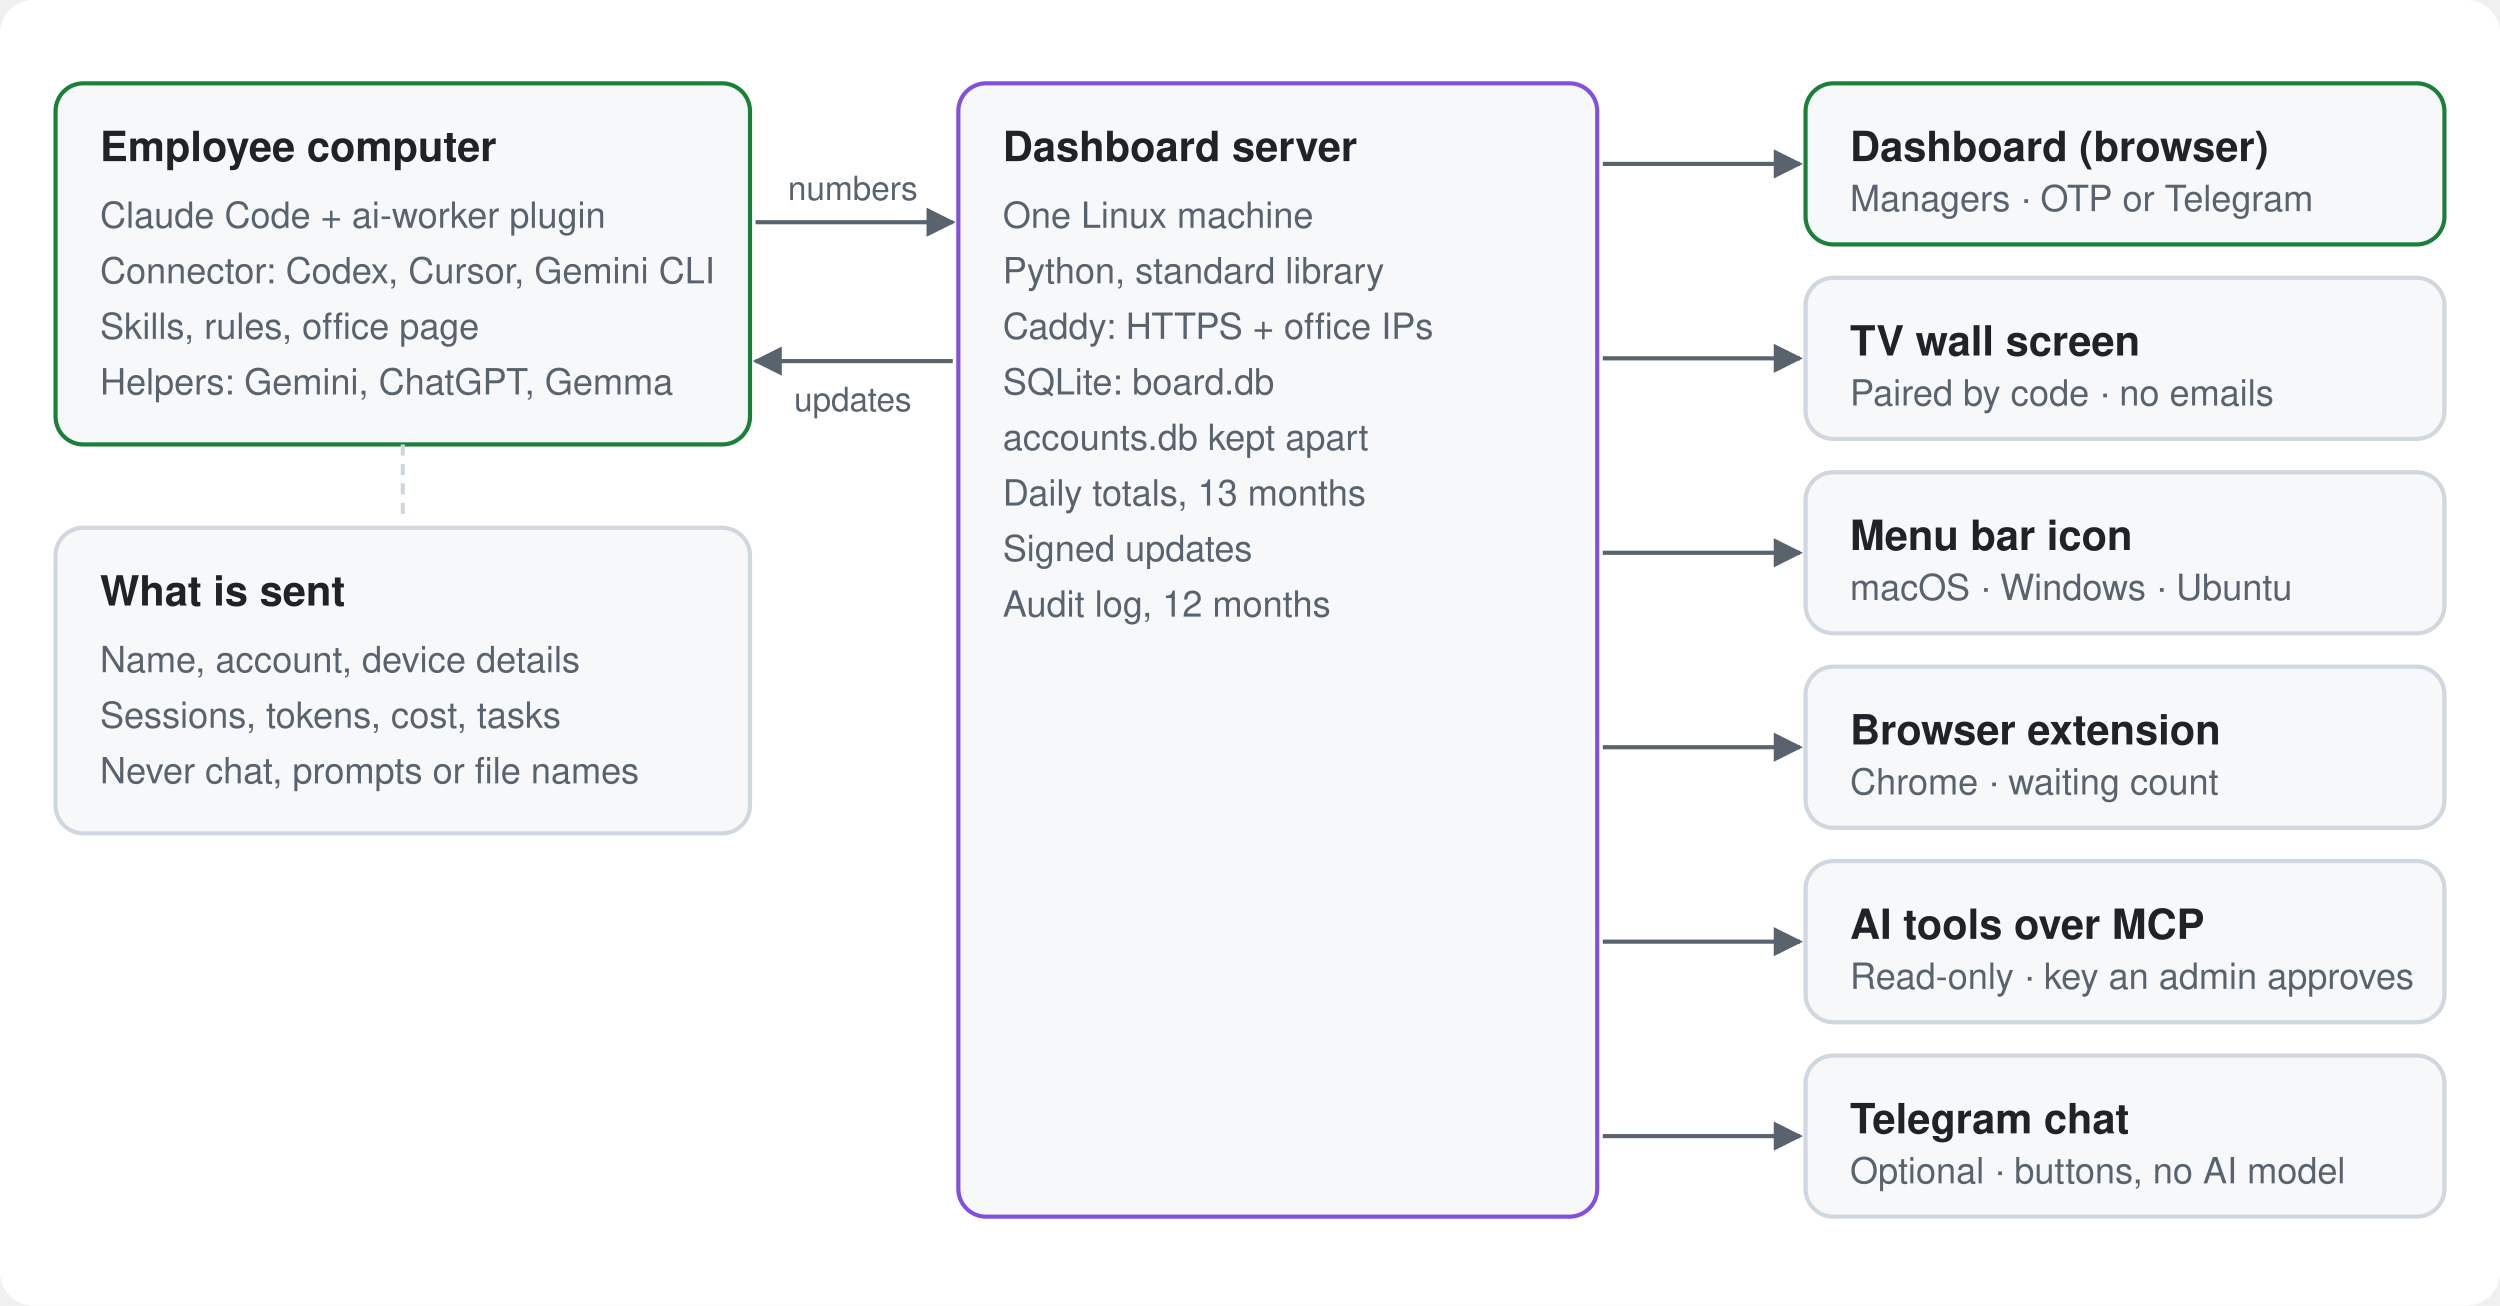
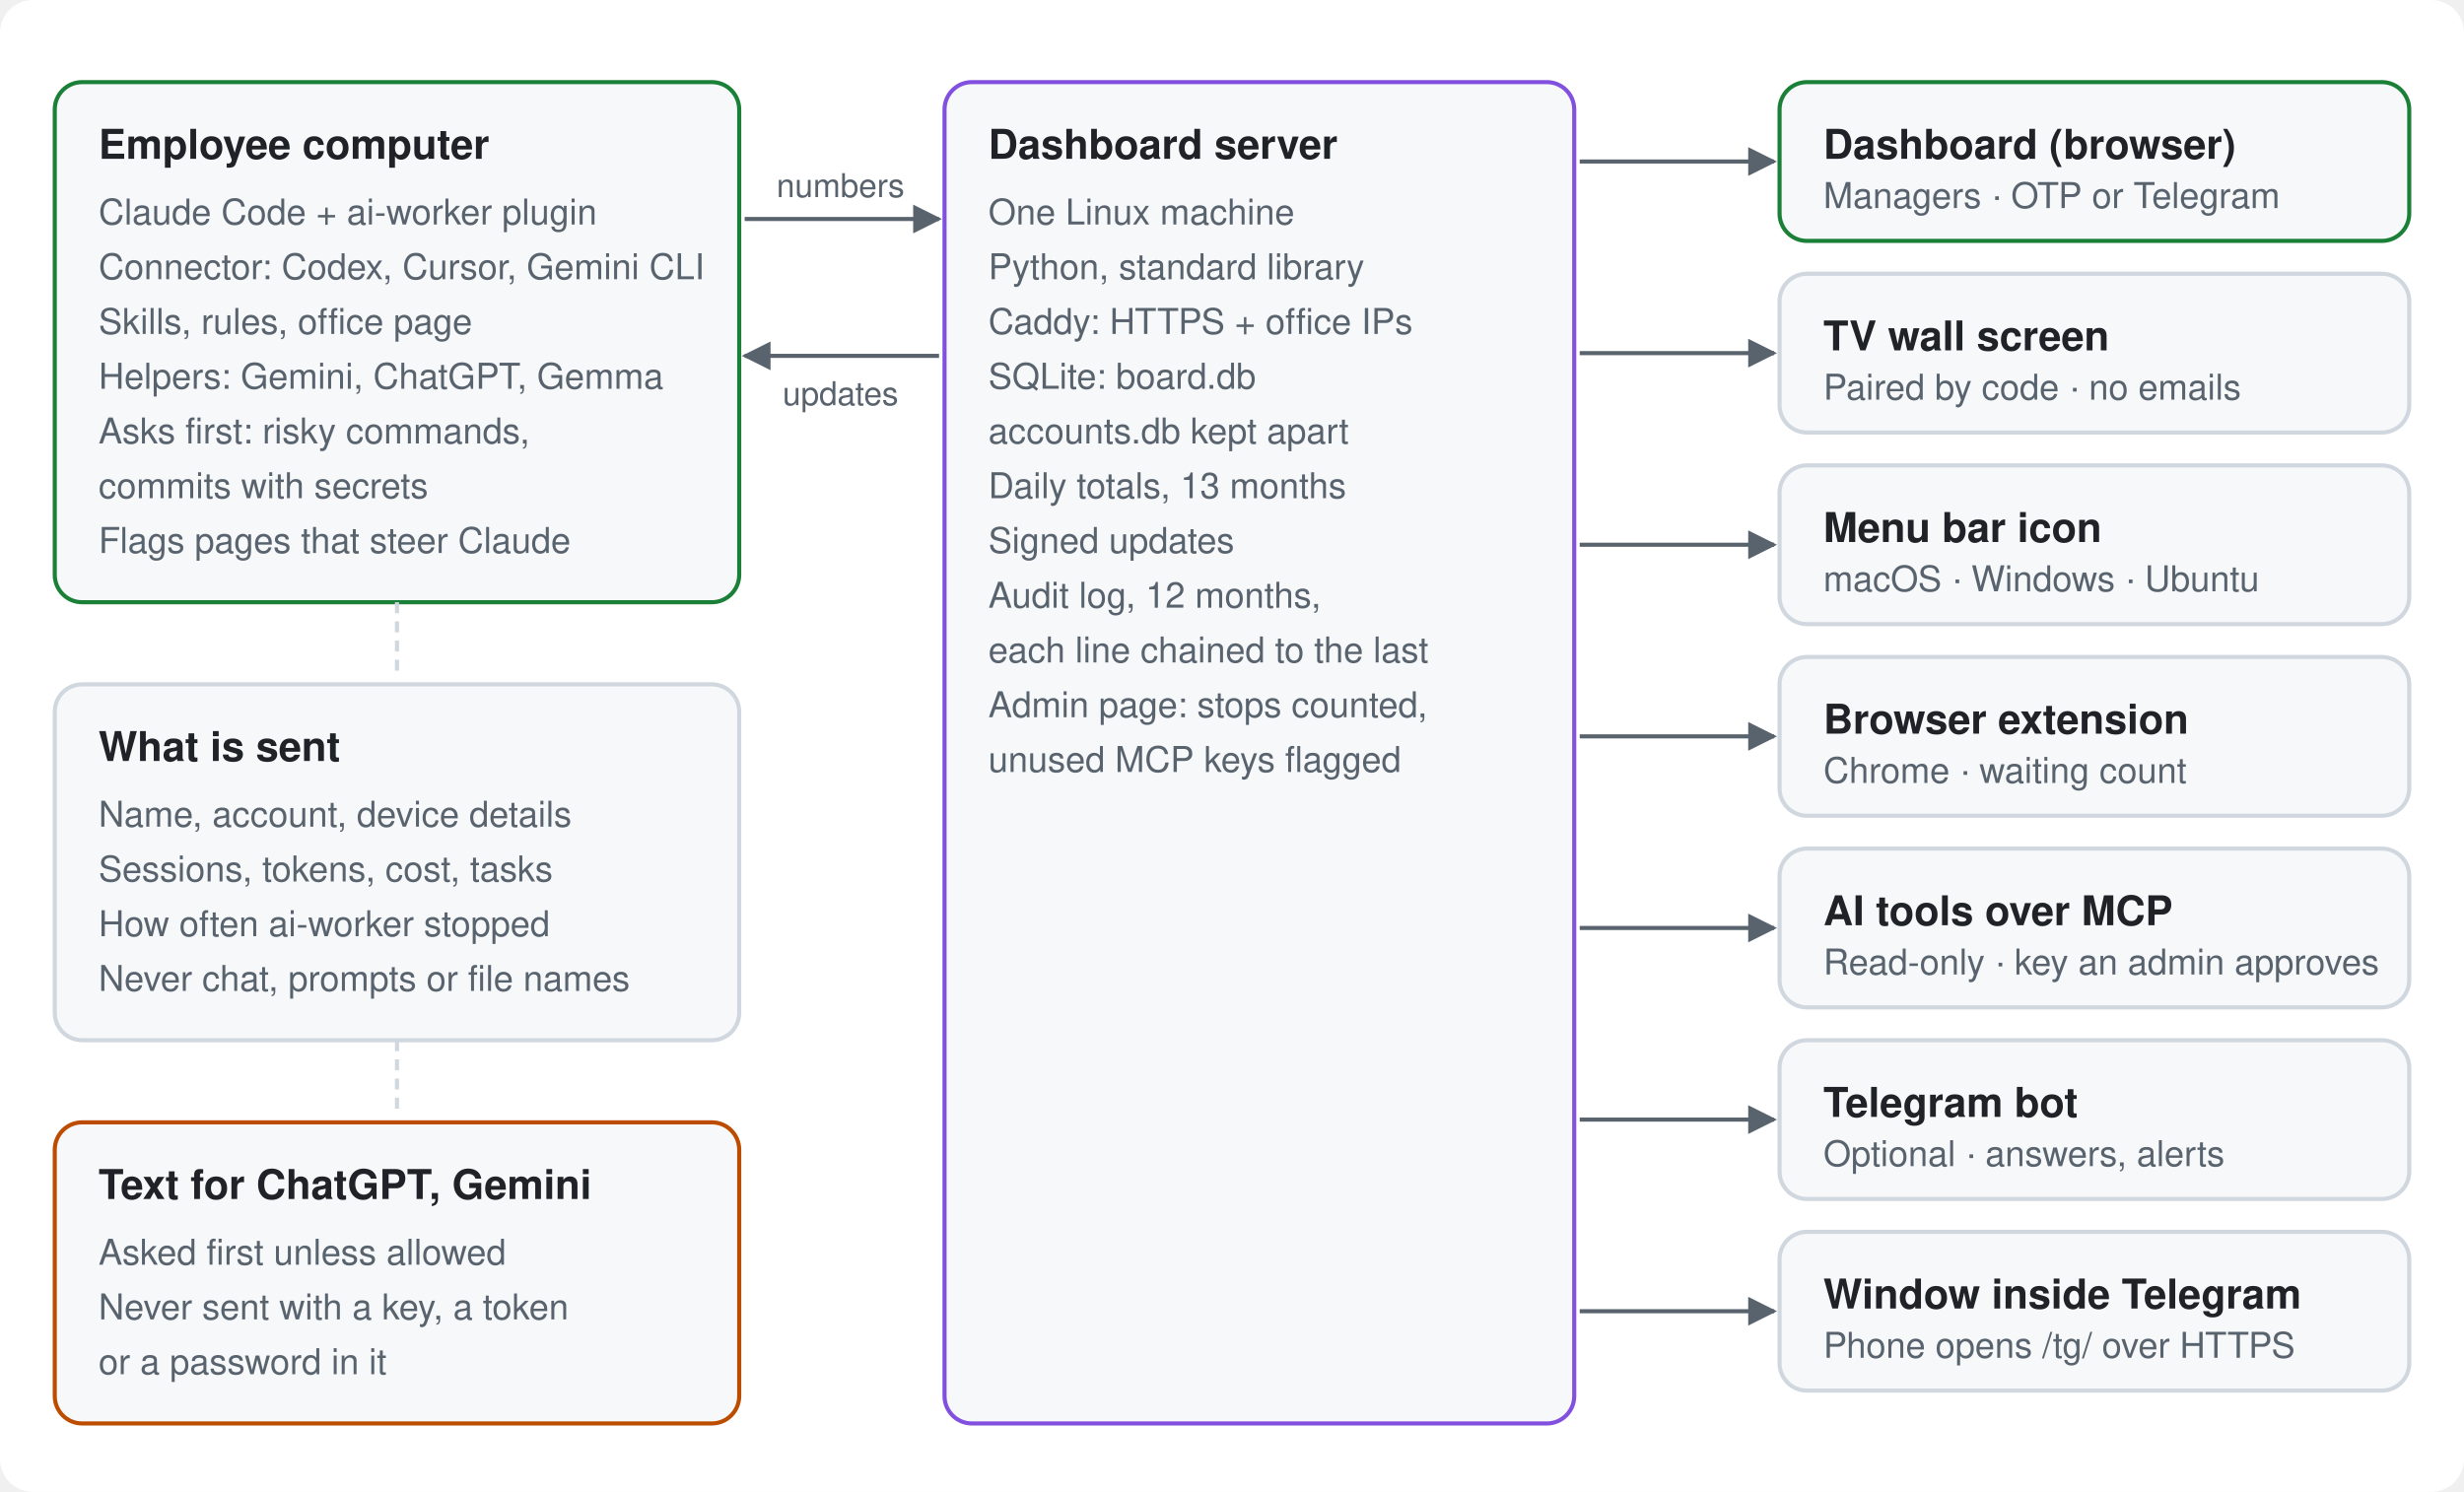
- <svg xmlns="http://www.w3.org/2000/svg" width="900" height="470" viewBox="0 0 900 470" font-family="-apple-system,Segoe UI,Helvetica,Arial,sans-serif">
+ <svg xmlns="http://www.w3.org/2000/svg" width="900" height="545" viewBox="0 0 900 545" font-family="-apple-system,Segoe UI,Helvetica,Arial,sans-serif">
  <defs>
    <marker id="a" viewBox="0 0 10 10" refX="9" refY="5" markerWidth="7" markerHeight="7" orient="auto">
      <path d="M0 0L10 5L0 10z" fill="#59636e" />
    </marker>
  </defs>
-   <rect width="900" height="470" rx="12" fill="#ffffff" />
-   <rect x="20" y="30" width="250" height="130" rx="10" fill="#f6f8fa" stroke="#1a7f37" stroke-width="1.5" />
+   <rect width="900" height="545" rx="12" fill="#ffffff" />
+   <rect x="20" y="30" width="250" height="190" rx="10" fill="#f6f8fa" stroke="#1a7f37" stroke-width="1.5" />
  <text x="36" y="58" font-size="15" font-weight="600" fill="#1f2328">Employee computer</text>
  <text x="36" y="82" font-size="13" fill="#59636e">Claude Code + ai-worker plugin</text>
  <text x="36" y="102" font-size="13" fill="#59636e">Connector: Codex, Cursor, Gemini CLI</text>
  <text x="36" y="122" font-size="13" fill="#59636e">Skills, rules, office page</text>
  <text x="36" y="142" font-size="13" fill="#59636e">Helpers: Gemini, ChatGPT, Gemma</text>
-   <rect x="20" y="190" width="250" height="110" rx="10" fill="#f6f8fa" stroke="#d0d7de" stroke-width="1.5" />
-   <text x="36" y="218" font-size="15" font-weight="600" fill="#1f2328">What is sent</text>
-   <text x="36" y="242" font-size="13" fill="#59636e">Name, account, device details</text>
-   <text x="36" y="262" font-size="13" fill="#59636e">Sessions, tokens, cost, tasks</text>
-   <text x="36" y="282" font-size="13" fill="#59636e">Never chat, prompts or file names</text>
-   <rect x="345" y="30" width="230" height="408" rx="10" fill="#f6f8fa" stroke="#8250df" stroke-width="1.5" />
+   <text x="36" y="162" font-size="13" fill="#59636e">Asks first: risky commands,</text>
+   <text x="36" y="182" font-size="13" fill="#59636e">commits with secrets</text>
+   <text x="36" y="202" font-size="13" fill="#59636e">Flags pages that steer Claude</text>
+   <line x1="145" y1="220" x2="145" y2="248" stroke="#d0d7de" stroke-width="1.5" stroke-dasharray="4 3" />
+   <rect x="20" y="250" width="250" height="130" rx="10" fill="#f6f8fa" stroke="#d0d7de" stroke-width="1.5" />
+   <text x="36" y="278" font-size="15" font-weight="600" fill="#1f2328">What is sent</text>
+   <text x="36" y="302" font-size="13" fill="#59636e">Name, account, device details</text>
+   <text x="36" y="322" font-size="13" fill="#59636e">Sessions, tokens, cost, tasks</text>
+   <text x="36" y="342" font-size="13" fill="#59636e">How often ai-worker stopped</text>
+   <text x="36" y="362" font-size="13" fill="#59636e">Never chat, prompts or file names</text>
+   <line x1="145" y1="380" x2="145" y2="408" stroke="#d0d7de" stroke-width="1.5" stroke-dasharray="4 3" />
+   <rect x="20" y="410" width="250" height="110" rx="10" fill="#f6f8fa" stroke="#bc4c00" stroke-width="1.5" />
+   <text x="36" y="438" font-size="15" font-weight="600" fill="#1f2328">Text for ChatGPT, Gemini</text>
+   <text x="36" y="462" font-size="13" fill="#59636e">Asked first unless allowed</text>
+   <text x="36" y="482" font-size="13" fill="#59636e">Never sent with a key, a token</text>
+   <text x="36" y="502" font-size="13" fill="#59636e">or a password in it</text>
+   <rect x="345" y="30" width="230" height="490" rx="10" fill="#f6f8fa" stroke="#8250df" stroke-width="1.5" />
  <text x="361" y="58" font-size="15" font-weight="600" fill="#1f2328">Dashboard server</text>
  <text x="361" y="82" font-size="13" fill="#59636e">One Linux machine</text>
  <text x="361" y="102" font-size="13" fill="#59636e">Python, standard library</text>
  <text x="361" y="122" font-size="13" fill="#59636e">Caddy: HTTPS + office IPs</text>
  <text x="361" y="142" font-size="13" fill="#59636e">SQLite: board.db</text>
  <text x="361" y="162" font-size="13" fill="#59636e">accounts.db kept apart</text>
  <text x="361" y="182" font-size="13" fill="#59636e">Daily totals, 13 months</text>
  <text x="361" y="202" font-size="13" fill="#59636e">Signed updates</text>
-   <text x="361" y="222" font-size="13" fill="#59636e">Audit log, 12 months</text>
+   <text x="361" y="222" font-size="13" fill="#59636e">Audit log, 12 months,</text>
+   <text x="361" y="242" font-size="13" fill="#59636e">each line chained to the last</text>
+   <text x="361" y="262" font-size="13" fill="#59636e">Admin page: stops counted,</text>
+   <text x="361" y="282" font-size="13" fill="#59636e">unused MCP keys flagged</text>
  <rect x="650" y="30" width="230" height="58" rx="10" fill="#f6f8fa" stroke="#1a7f37" stroke-width="1.5" />
  <text x="666" y="58" font-size="15" font-weight="600" fill="#1f2328">Dashboard (browser)</text>
  <text x="666" y="76" font-size="13" fill="#59636e">Managers · OTP or Telegram</text>
  <line x1="577" y1="59" x2="648" y2="59" stroke="#59636e" stroke-width="1.5" marker-end="url(#a)" />
  <rect x="650" y="100" width="230" height="58" rx="10" fill="#f6f8fa" stroke="#d0d7de" stroke-width="1.5" />
  <text x="666" y="128" font-size="15" font-weight="600" fill="#1f2328">TV wall screen</text>
  <text x="666" y="146" font-size="13" fill="#59636e">Paired by code · no emails</text>
  <line x1="577" y1="129" x2="648" y2="129" stroke="#59636e" stroke-width="1.5" marker-end="url(#a)" />
  <rect x="650" y="170" width="230" height="58" rx="10" fill="#f6f8fa" stroke="#d0d7de" stroke-width="1.5" />
  <text x="666" y="198" font-size="15" font-weight="600" fill="#1f2328">Menu bar icon</text>
  <text x="666" y="216" font-size="13" fill="#59636e">macOS · Windows · Ubuntu</text>
  <line x1="577" y1="199" x2="648" y2="199" stroke="#59636e" stroke-width="1.5" marker-end="url(#a)" />
  <rect x="650" y="240" width="230" height="58" rx="10" fill="#f6f8fa" stroke="#d0d7de" stroke-width="1.5" />
  <text x="666" y="268" font-size="15" font-weight="600" fill="#1f2328">Browser extension</text>
  <text x="666" y="286" font-size="13" fill="#59636e">Chrome · waiting count</text>
  <line x1="577" y1="269" x2="648" y2="269" stroke="#59636e" stroke-width="1.5" marker-end="url(#a)" />
  <rect x="650" y="310" width="230" height="58" rx="10" fill="#f6f8fa" stroke="#d0d7de" stroke-width="1.5" />
  <text x="666" y="338" font-size="15" font-weight="600" fill="#1f2328">AI tools over MCP</text>
  <text x="666" y="356" font-size="13" fill="#59636e">Read-only · key an admin approves</text>
  <line x1="577" y1="339" x2="648" y2="339" stroke="#59636e" stroke-width="1.5" marker-end="url(#a)" />
  <rect x="650" y="380" width="230" height="58" rx="10" fill="#f6f8fa" stroke="#d0d7de" stroke-width="1.5" />
-   <text x="666" y="408" font-size="15" font-weight="600" fill="#1f2328">Telegram chat</text>
-   <text x="666" y="426" font-size="13" fill="#59636e">Optional · buttons, no AI model</text>
+   <text x="666" y="408" font-size="15" font-weight="600" fill="#1f2328">Telegram bot</text>
+   <text x="666" y="426" font-size="13" fill="#59636e">Optional · answers, alerts</text>
  <line x1="577" y1="409" x2="648" y2="409" stroke="#59636e" stroke-width="1.5" marker-end="url(#a)" />
+   <rect x="650" y="450" width="230" height="58" rx="10" fill="#f6f8fa" stroke="#d0d7de" stroke-width="1.5" />
+   <text x="666" y="478" font-size="15" font-weight="600" fill="#1f2328">Window inside Telegram</text>
+   <text x="666" y="496" font-size="13" fill="#59636e">Phone opens /tg/ over HTTPS</text>
+   <line x1="577" y1="479" x2="648" y2="479" stroke="#59636e" stroke-width="1.5" marker-end="url(#a)" />
  <line x1="272" y1="80" x2="343" y2="80" stroke="#59636e" stroke-width="1.5" marker-end="url(#a)" />
  <text x="307" y="72" font-size="12" fill="#59636e" text-anchor="middle">numbers</text>
  <line x1="343" y1="130" x2="272" y2="130" stroke="#59636e" stroke-width="1.5" marker-end="url(#a)" />
  <text x="307" y="148" font-size="12" fill="#59636e" text-anchor="middle">updates</text>
-   <line x1="145" y1="160" x2="145" y2="188" stroke="#d0d7de" stroke-width="1.5" stroke-dasharray="4 3" />
</svg>
